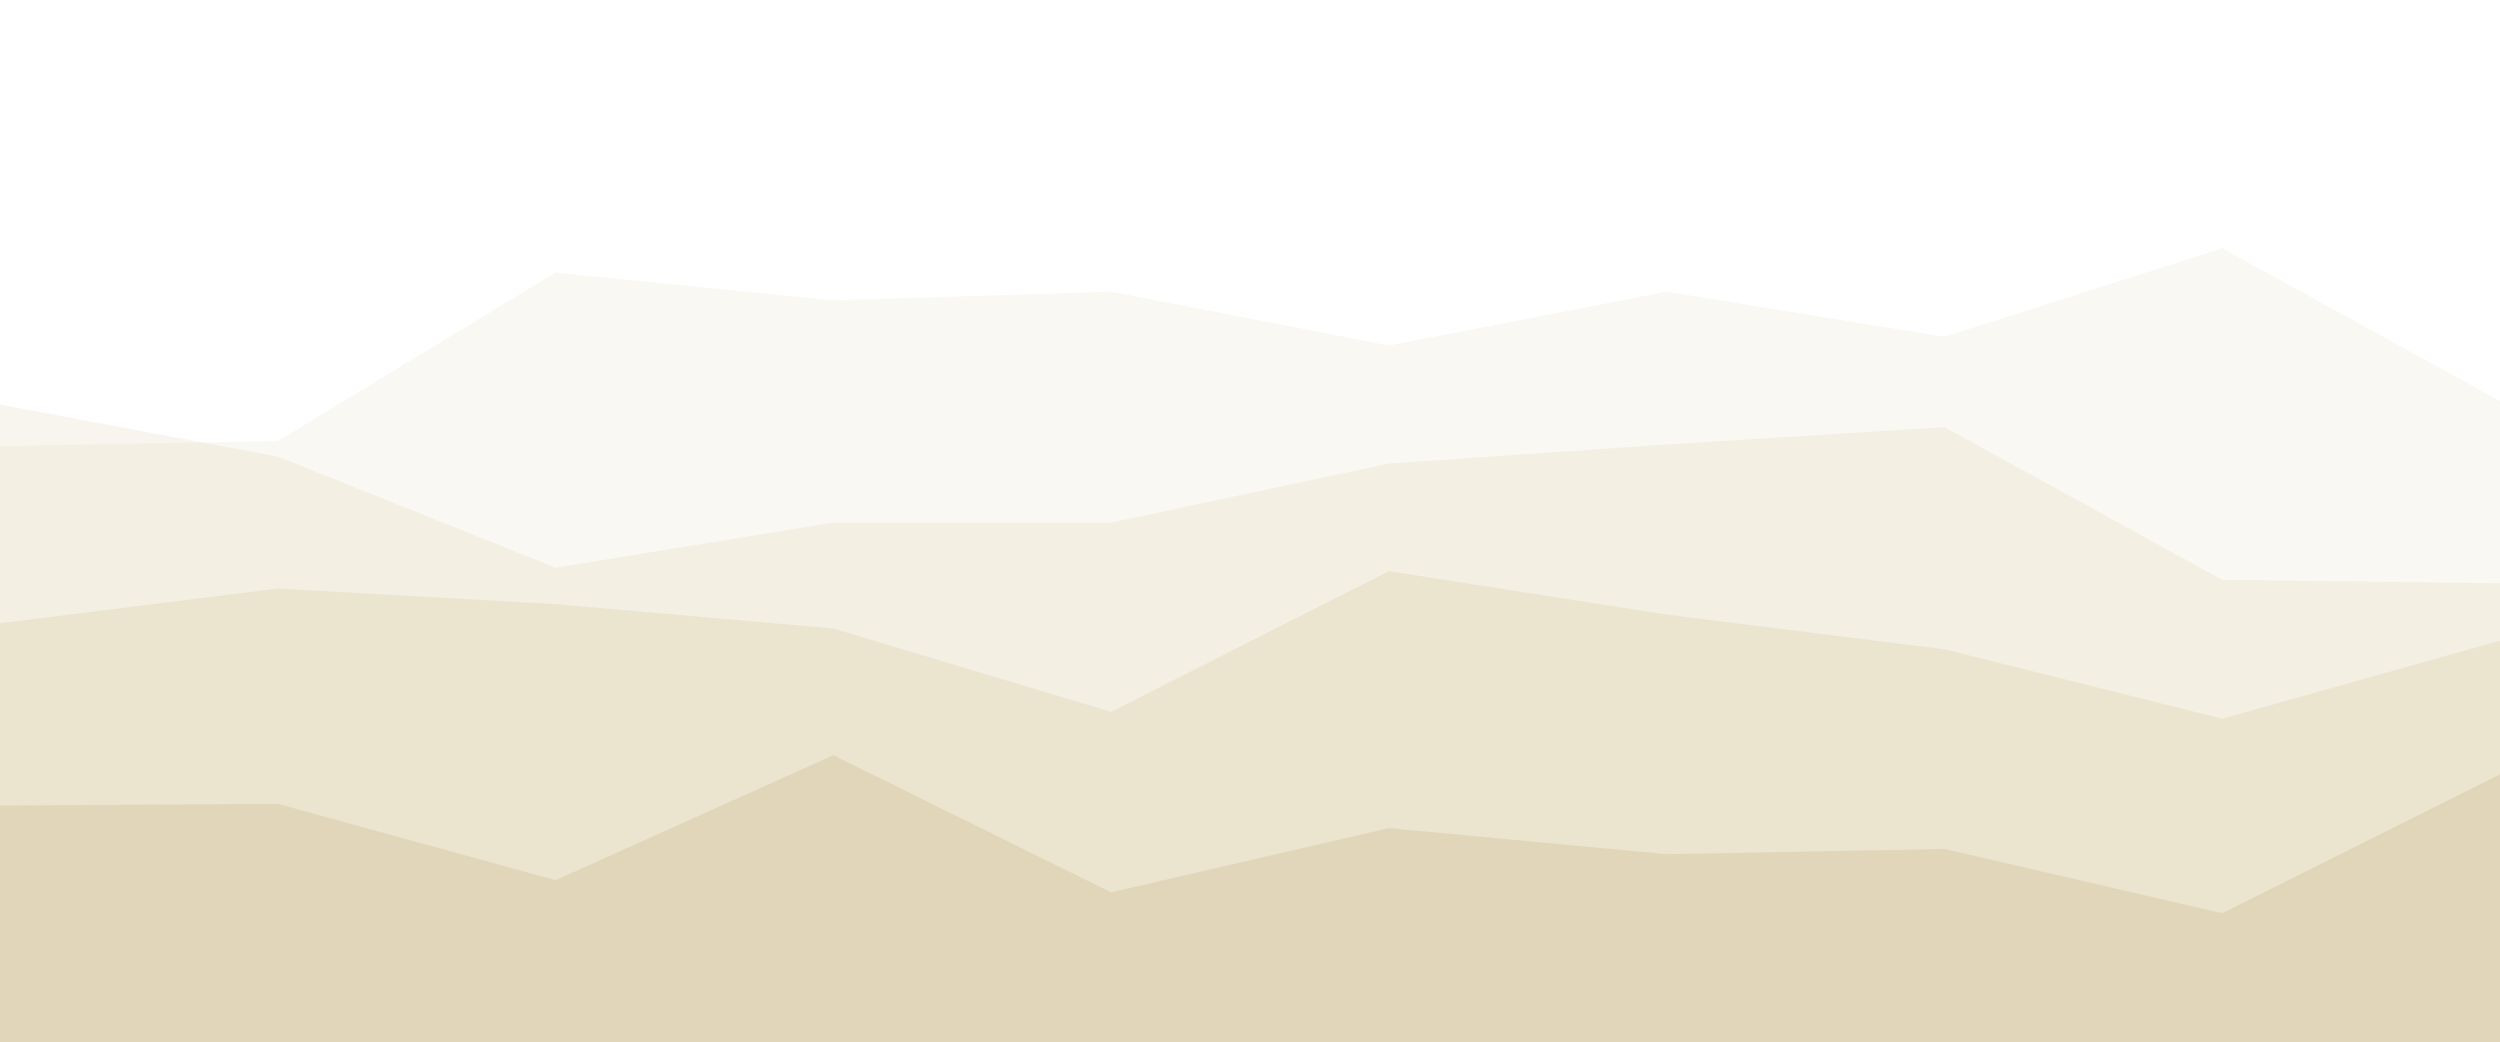
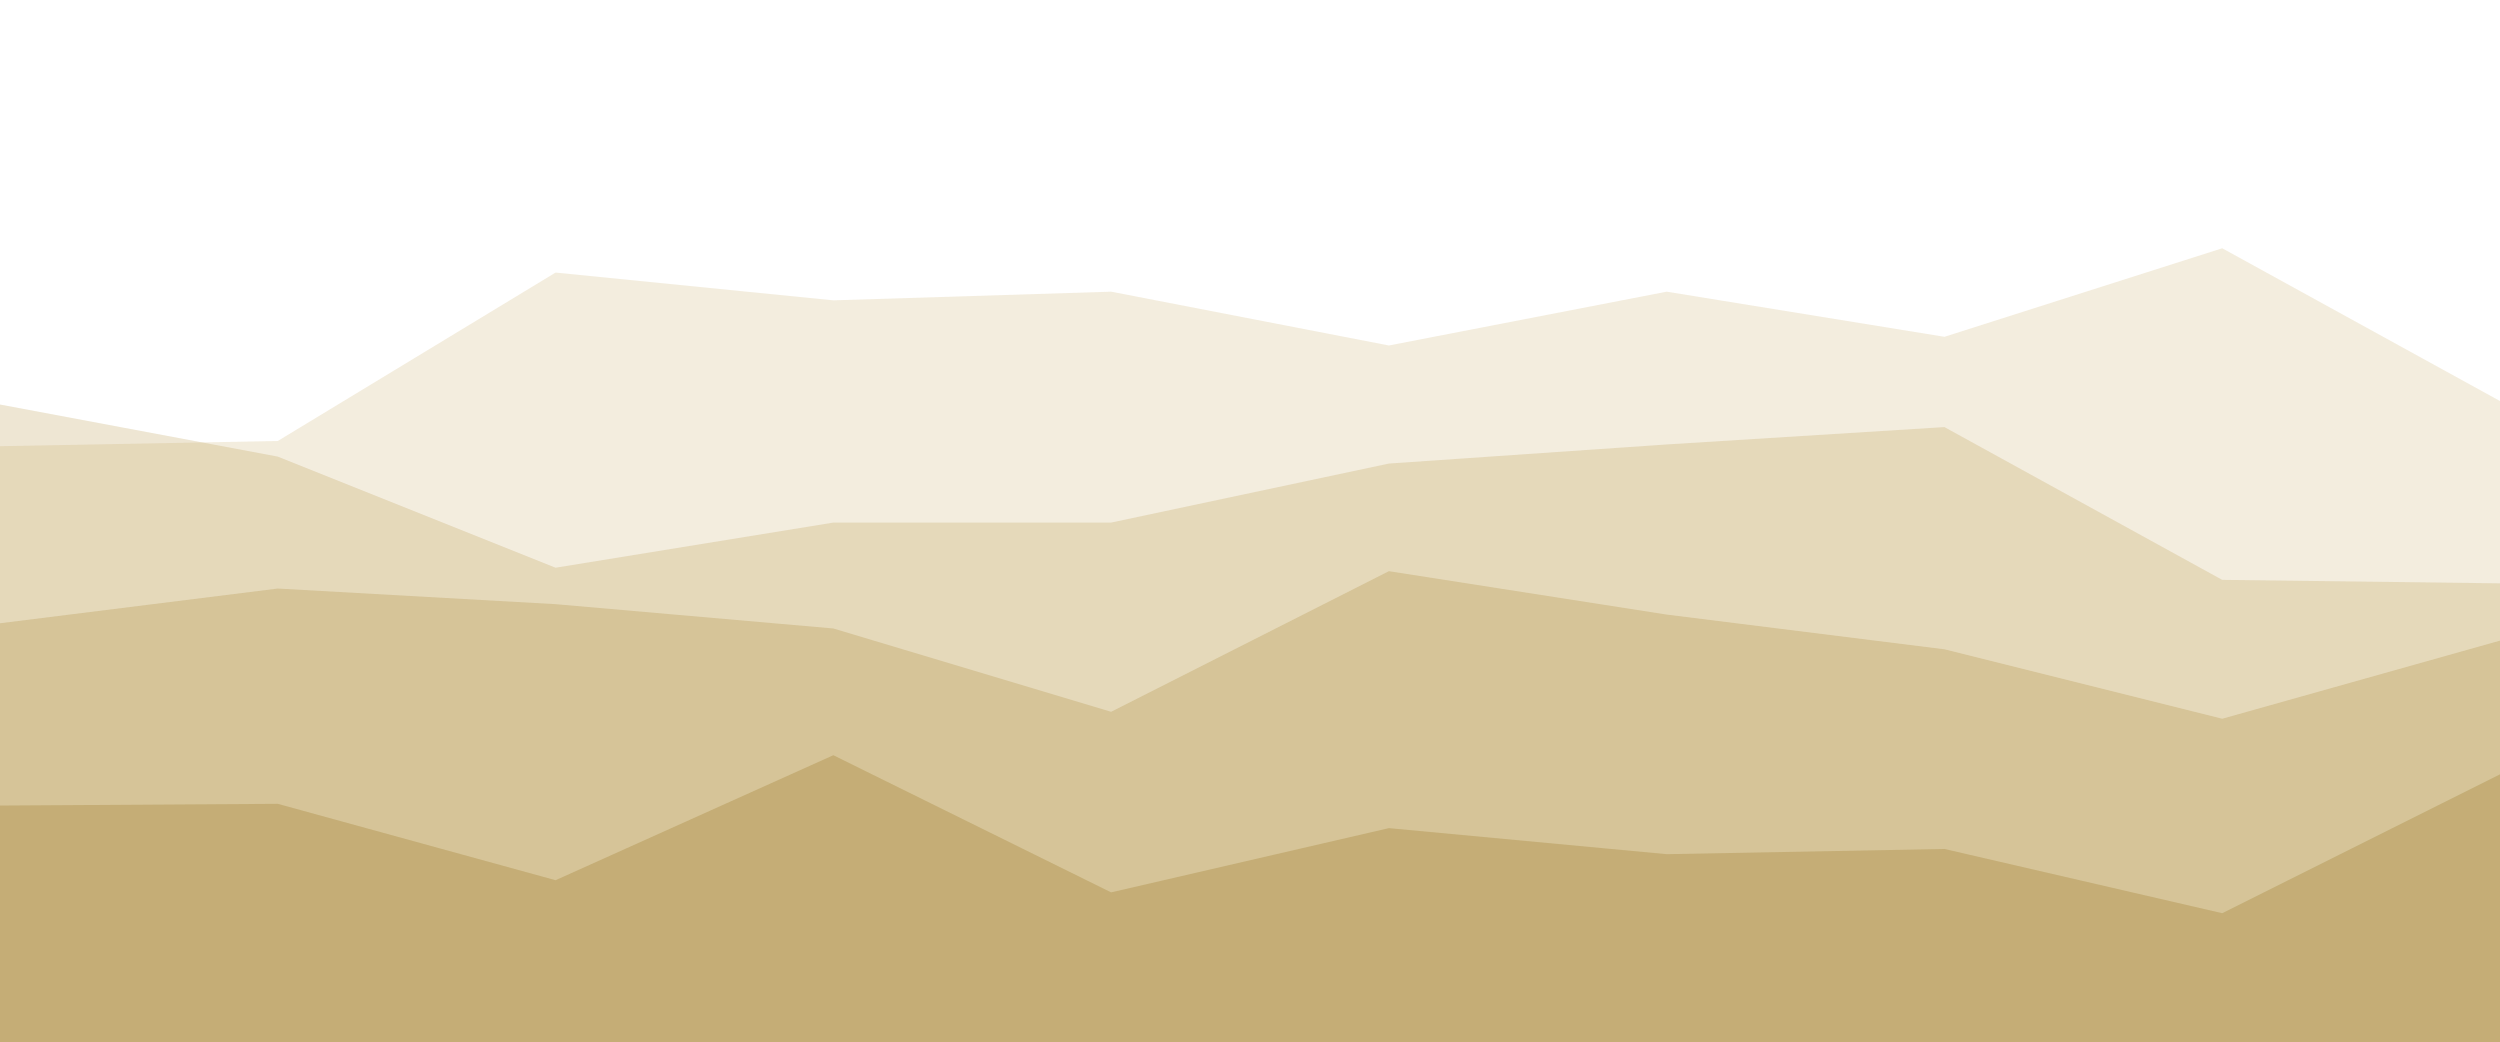
<svg xmlns="http://www.w3.org/2000/svg" id="visual" viewBox="0 0 1440 600" width="1440" height="600" version="1.1">
-   <path d="M0 257L160 254L320 157L480 173L640 168L800 199L960 168L1120 194L1280 143L1440 231L1440 601L1280 601L1120 601L960 601L800 601L640 601L480 601L320 601L160 601L0 601Z" fill="#c4a55a" opacity="0.08" />
-   <path d="M0 233L160 263L320 327L480 301L640 301L800 267L960 256L1120 246L1280 334L1440 336L1440 601L1280 601L1120 601L960 601L800 601L640 601L480 601L320 601L160 601L0 601Z" fill="#bb9c51" opacity="0.10" />
-   <path d="M0 359L160 339L320 348L480 362L640 410L800 329L960 354L1120 374L1280 414L1440 369L1440 601L1280 601L1120 601L800 601L640 601L480 601L320 601L160 601L0 601Z" fill="#b19248" opacity="0.12" />
-   <path d="M0 464L160 463L320 507L480 435L640 514L800 477L960 492L1120 489L1280 526L1440 446L1440 601L1280 601L1120 601L960 601L800 601L640 601L480 601L320 601L160 601L0 601Z" fill="#a8893f" opacity="0.15" />
+   <path d="M0 257L160 254L320 157L480 173L640 168L800 199L960 168L1120 194L1280 143L1440 231L1440 601L1280 601L1120 601L960 601L800 601L640 601L480 601L320 601L160 601L0 601Z" fill="#c4a55a" opacity="0.20" />
+   <path d="M0 233L160 263L320 327L480 301L640 301L800 267L960 256L1120 246L1280 334L1440 336L1440 601L1280 601L1120 601L960 601L800 601L640 601L480 601L320 601L160 601L0 601Z" fill="#bb9c51" opacity="0.25" />
+   <path d="M0 359L160 339L320 348L480 362L640 410L800 329L960 354L1120 374L1280 414L1440 369L1440 601L1280 601L1120 601L800 601L640 601L480 601L320 601L160 601L0 601Z" fill="#b19248" opacity="0.30" />
+   <path d="M0 464L160 463L320 507L480 435L640 514L800 477L960 492L1120 489L1280 526L1440 446L1440 601L1280 601L1120 601L960 601L800 601L640 601L480 601L320 601L160 601L0 601Z" fill="#a8893f" opacity="0.38" />
</svg>
